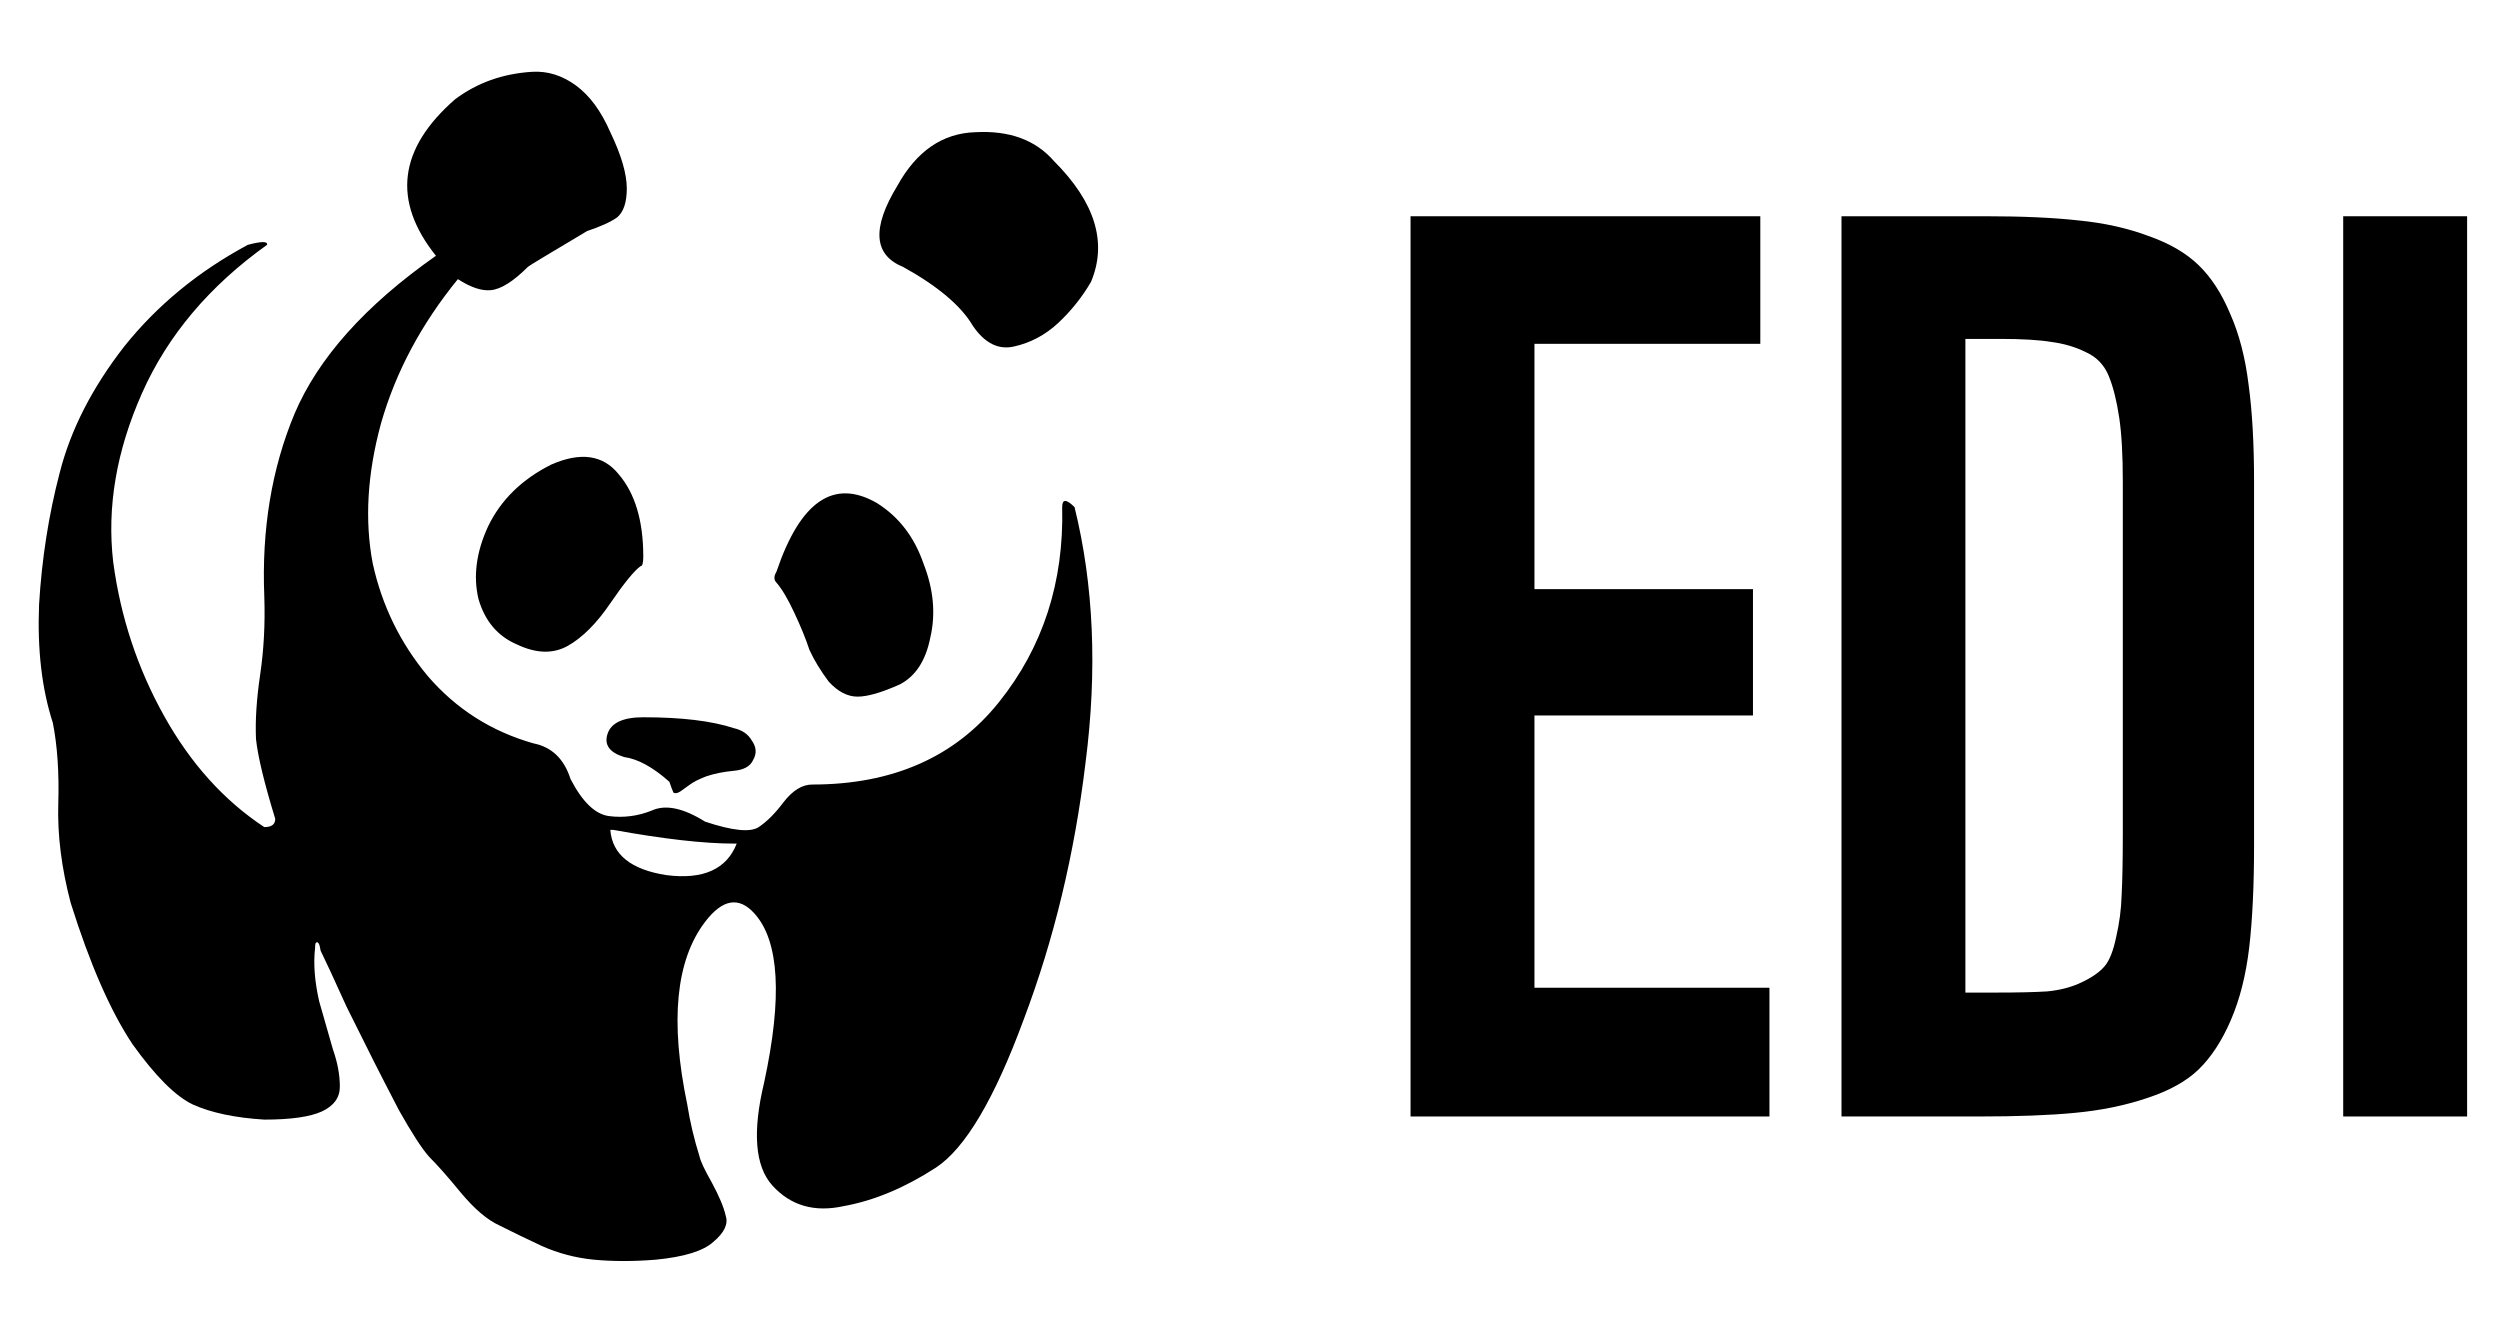
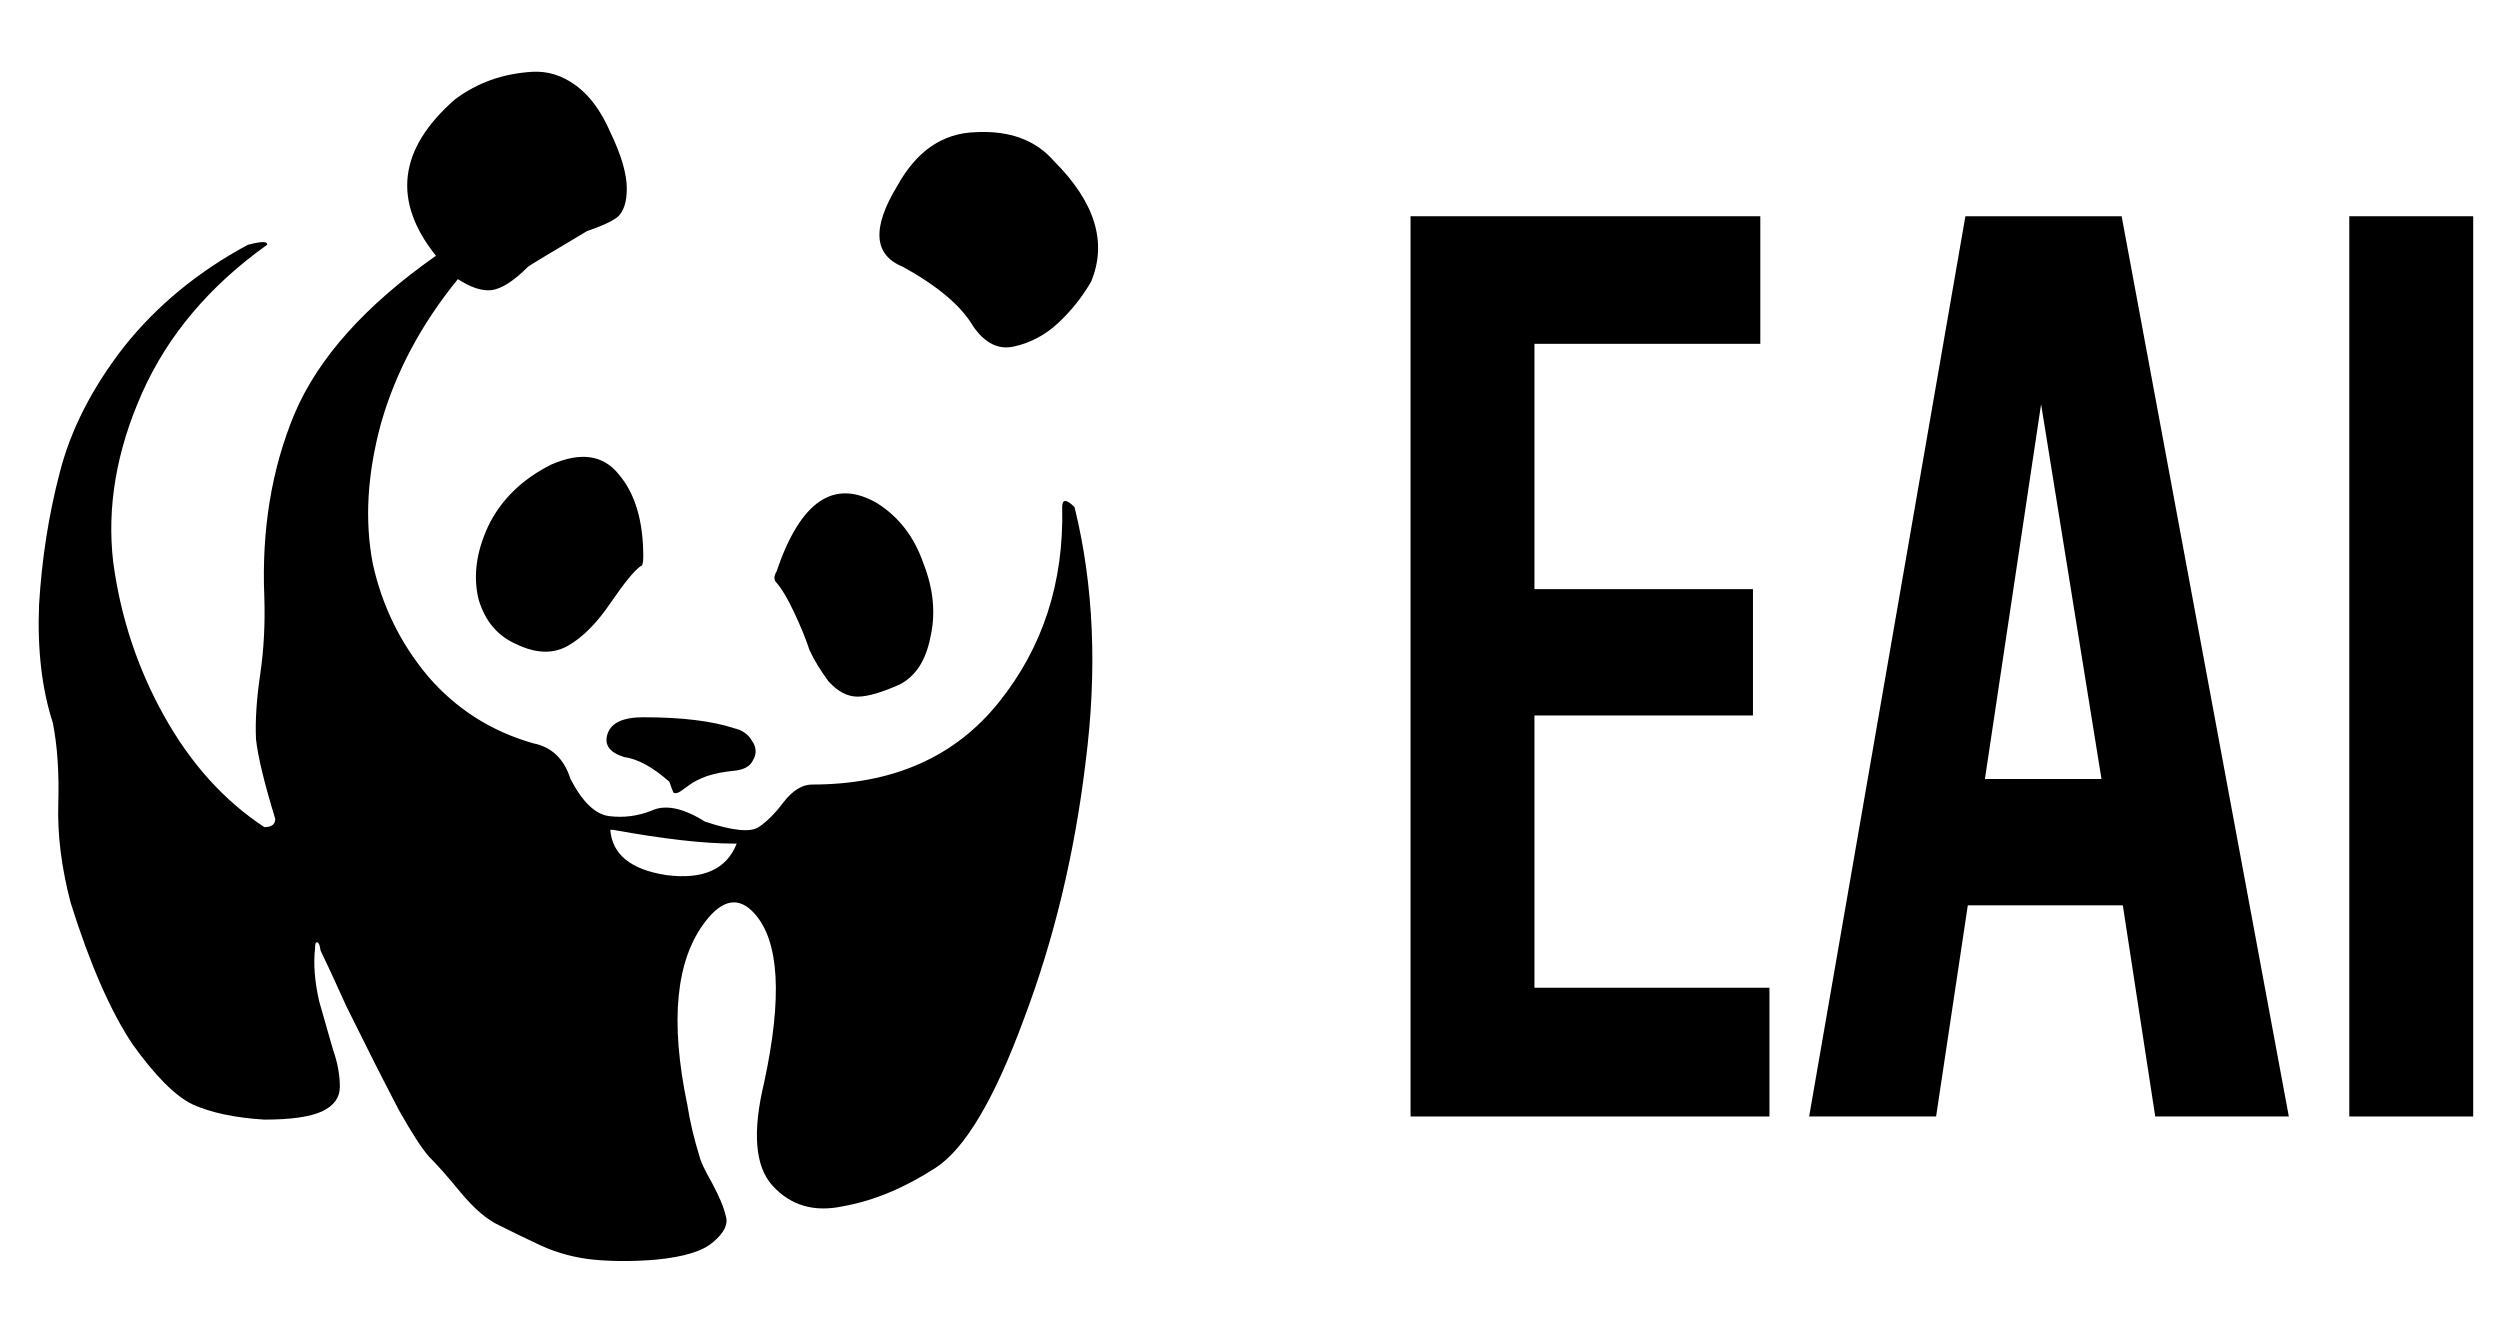
<svg xmlns="http://www.w3.org/2000/svg" width="32" height="17" viewBox="0 0 32 17" fill="none">
  <path d="M0.676 9.251C0.535 8.817 0.477 8.313 0.5 7.739C0.535 7.153 0.623 6.591 0.764 6.052C0.904 5.501 1.18 4.962 1.59 4.435C2.012 3.907 2.539 3.474 3.172 3.134C3.348 3.087 3.43 3.087 3.418 3.134C2.68 3.661 2.146 4.294 1.818 5.032C1.49 5.77 1.367 6.491 1.449 7.194C1.543 7.897 1.76 8.554 2.1 9.163C2.439 9.772 2.867 10.247 3.383 10.587C3.477 10.587 3.523 10.552 3.523 10.481C3.383 10.024 3.301 9.685 3.277 9.462C3.266 9.228 3.283 8.952 3.33 8.636C3.377 8.319 3.395 7.985 3.383 7.634C3.348 6.778 3.477 5.999 3.77 5.296C4.074 4.581 4.678 3.907 5.58 3.274C5.018 2.571 5.1 1.903 5.826 1.27C5.967 1.165 6.119 1.083 6.283 1.024C6.447 0.966 6.623 0.931 6.811 0.919C7.01 0.907 7.197 0.966 7.373 1.095C7.549 1.224 7.695 1.423 7.812 1.692C7.953 1.985 8.023 2.226 8.023 2.413C8.023 2.589 7.982 2.712 7.9 2.782C7.818 2.841 7.689 2.899 7.514 2.958C7.021 3.251 6.77 3.403 6.758 3.415C6.57 3.603 6.412 3.702 6.283 3.714C6.166 3.726 6.025 3.679 5.861 3.573C5.393 4.147 5.064 4.763 4.877 5.419C4.701 6.063 4.666 6.661 4.771 7.212C4.889 7.751 5.123 8.231 5.475 8.653C5.838 9.075 6.289 9.362 6.828 9.515C7.062 9.561 7.221 9.714 7.303 9.972C7.455 10.265 7.619 10.423 7.795 10.446C7.982 10.47 8.164 10.446 8.34 10.376C8.516 10.294 8.744 10.341 9.025 10.517C9.377 10.634 9.605 10.657 9.711 10.587C9.816 10.517 9.922 10.411 10.027 10.271C10.145 10.118 10.268 10.042 10.396 10.042C11.428 10.042 12.225 9.69 12.787 8.987C13.35 8.284 13.619 7.452 13.596 6.491C13.596 6.386 13.648 6.386 13.754 6.491C14 7.487 14.047 8.577 13.895 9.761C13.754 10.933 13.49 12.028 13.104 13.048C12.729 14.067 12.354 14.7 11.979 14.946C11.58 15.204 11.188 15.368 10.801 15.438C10.426 15.521 10.121 15.433 9.887 15.175C9.664 14.929 9.629 14.489 9.781 13.856C10.016 12.767 9.975 12.046 9.658 11.694C9.459 11.472 9.248 11.507 9.025 11.8C8.65 12.292 8.574 13.071 8.797 14.138C8.832 14.36 8.885 14.583 8.955 14.806C8.967 14.864 9.02 14.976 9.113 15.14C9.207 15.315 9.266 15.456 9.289 15.562C9.324 15.667 9.271 15.778 9.131 15.896C9.002 16.013 8.756 16.089 8.393 16.124C8.111 16.147 7.848 16.147 7.602 16.124C7.367 16.101 7.145 16.042 6.934 15.948C6.734 15.854 6.553 15.767 6.389 15.684C6.236 15.614 6.072 15.474 5.896 15.263C5.732 15.063 5.598 14.911 5.492 14.806C5.398 14.7 5.27 14.501 5.105 14.208C4.953 13.915 4.848 13.71 4.789 13.593C4.73 13.476 4.613 13.241 4.438 12.89C4.273 12.526 4.162 12.286 4.104 12.169C4.092 12.087 4.074 12.052 4.051 12.063C4.039 12.063 4.033 12.087 4.033 12.134C4.01 12.333 4.027 12.562 4.086 12.819C4.156 13.065 4.215 13.271 4.262 13.434C4.32 13.599 4.35 13.757 4.35 13.909C4.35 14.05 4.273 14.155 4.121 14.226C3.969 14.296 3.723 14.331 3.383 14.331C3.008 14.308 2.703 14.243 2.469 14.138C2.246 14.032 1.988 13.774 1.695 13.364C1.414 12.942 1.15 12.339 0.904 11.554C0.787 11.108 0.734 10.687 0.746 10.288C0.758 9.89 0.734 9.544 0.676 9.251ZM6.248 6.737C6.096 7.065 6.055 7.376 6.125 7.669C6.207 7.95 6.371 8.144 6.617 8.249C6.863 8.366 7.08 8.372 7.268 8.267C7.455 8.161 7.637 7.979 7.812 7.722C7.988 7.464 8.117 7.306 8.199 7.247C8.223 7.247 8.234 7.206 8.234 7.124C8.234 6.667 8.129 6.315 7.918 6.069C7.719 5.823 7.432 5.782 7.057 5.946C6.682 6.134 6.412 6.397 6.248 6.737ZM7.777 9.392C7.824 9.251 7.977 9.181 8.234 9.181C8.727 9.181 9.113 9.228 9.395 9.321C9.5 9.345 9.576 9.397 9.623 9.479C9.682 9.561 9.688 9.644 9.641 9.726C9.605 9.808 9.523 9.854 9.395 9.866C9.266 9.878 9.148 9.901 9.043 9.936C8.949 9.972 8.879 10.007 8.832 10.042C8.785 10.077 8.744 10.106 8.709 10.13C8.674 10.153 8.645 10.159 8.621 10.147C8.609 10.124 8.592 10.077 8.568 10.007C8.357 9.819 8.164 9.714 7.988 9.69C7.801 9.632 7.73 9.532 7.777 9.392ZM7.812 10.622C7.836 10.938 8.076 11.132 8.533 11.202C9.002 11.261 9.301 11.126 9.43 10.798H9.395C9.008 10.798 8.492 10.739 7.848 10.622C7.836 10.622 7.824 10.622 7.812 10.622ZM9.939 7.458C9.904 7.423 9.904 7.376 9.939 7.317C10.244 6.415 10.672 6.122 11.223 6.438C11.504 6.614 11.703 6.872 11.82 7.212C11.949 7.54 11.979 7.856 11.908 8.161C11.85 8.454 11.721 8.653 11.521 8.759C11.287 8.864 11.105 8.917 10.977 8.917C10.848 8.917 10.725 8.853 10.607 8.724C10.502 8.583 10.42 8.448 10.361 8.319C10.315 8.179 10.25 8.02 10.168 7.845C10.086 7.669 10.01 7.54 9.939 7.458ZM11.486 2.378C11.158 2.917 11.182 3.263 11.557 3.415C12.002 3.661 12.301 3.913 12.453 4.171C12.605 4.394 12.781 4.481 12.98 4.435C13.191 4.388 13.379 4.288 13.543 4.136C13.707 3.983 13.848 3.808 13.965 3.608C14.176 3.104 14.018 2.589 13.49 2.061C13.256 1.792 12.922 1.669 12.488 1.692C12.066 1.704 11.732 1.933 11.486 2.378Z" fill="black" />
  <path d="M18.055 14.291V2.768H22.532V4.401H19.641V7.541H22.438V9.158H19.641V12.643H22.649V14.291H18.055Z" fill="black" />
-   <path d="M23.571 14.291V2.768H25.422C25.891 2.768 26.287 2.786 26.61 2.822C26.933 2.854 27.227 2.919 27.493 3.018C27.764 3.112 27.98 3.237 28.141 3.393C28.303 3.549 28.438 3.757 28.547 4.018C28.662 4.278 28.74 4.58 28.782 4.924C28.829 5.268 28.852 5.682 28.852 6.166V10.822C28.852 11.338 28.831 11.773 28.79 12.127C28.748 12.481 28.67 12.791 28.555 13.057C28.441 13.322 28.303 13.533 28.141 13.69C27.985 13.841 27.764 13.963 27.477 14.057C27.196 14.151 26.891 14.213 26.563 14.244C26.235 14.276 25.823 14.291 25.329 14.291H23.571ZM25.157 12.705H25.555C25.826 12.705 26.042 12.7 26.204 12.69C26.37 12.674 26.519 12.635 26.649 12.572C26.779 12.51 26.876 12.442 26.938 12.369C27.001 12.296 27.05 12.171 27.087 11.994C27.128 11.817 27.152 11.638 27.157 11.455C27.167 11.268 27.172 11.002 27.172 10.658V6.166C27.172 5.828 27.157 5.554 27.126 5.346C27.094 5.132 27.05 4.955 26.993 4.815C26.936 4.674 26.839 4.572 26.704 4.51C26.568 4.442 26.42 4.398 26.258 4.377C26.102 4.351 25.883 4.338 25.602 4.338H25.157V12.705Z" fill="black" />
-   <path d="M29.993 14.291V2.768H31.579V14.291H29.993Z" fill="black" />
+   <path d="M23.157 14.291L25.157 2.768H27.157L29.297 14.291H27.587L27.172 11.588H25.188L24.782 14.291H23.157ZM25.407 9.971H26.899L26.126 5.174L25.407 9.971Z" fill="black" />
+   <path d="M30.071 14.291V2.768H31.657V14.291H30.071Z" fill="black" />
</svg>
